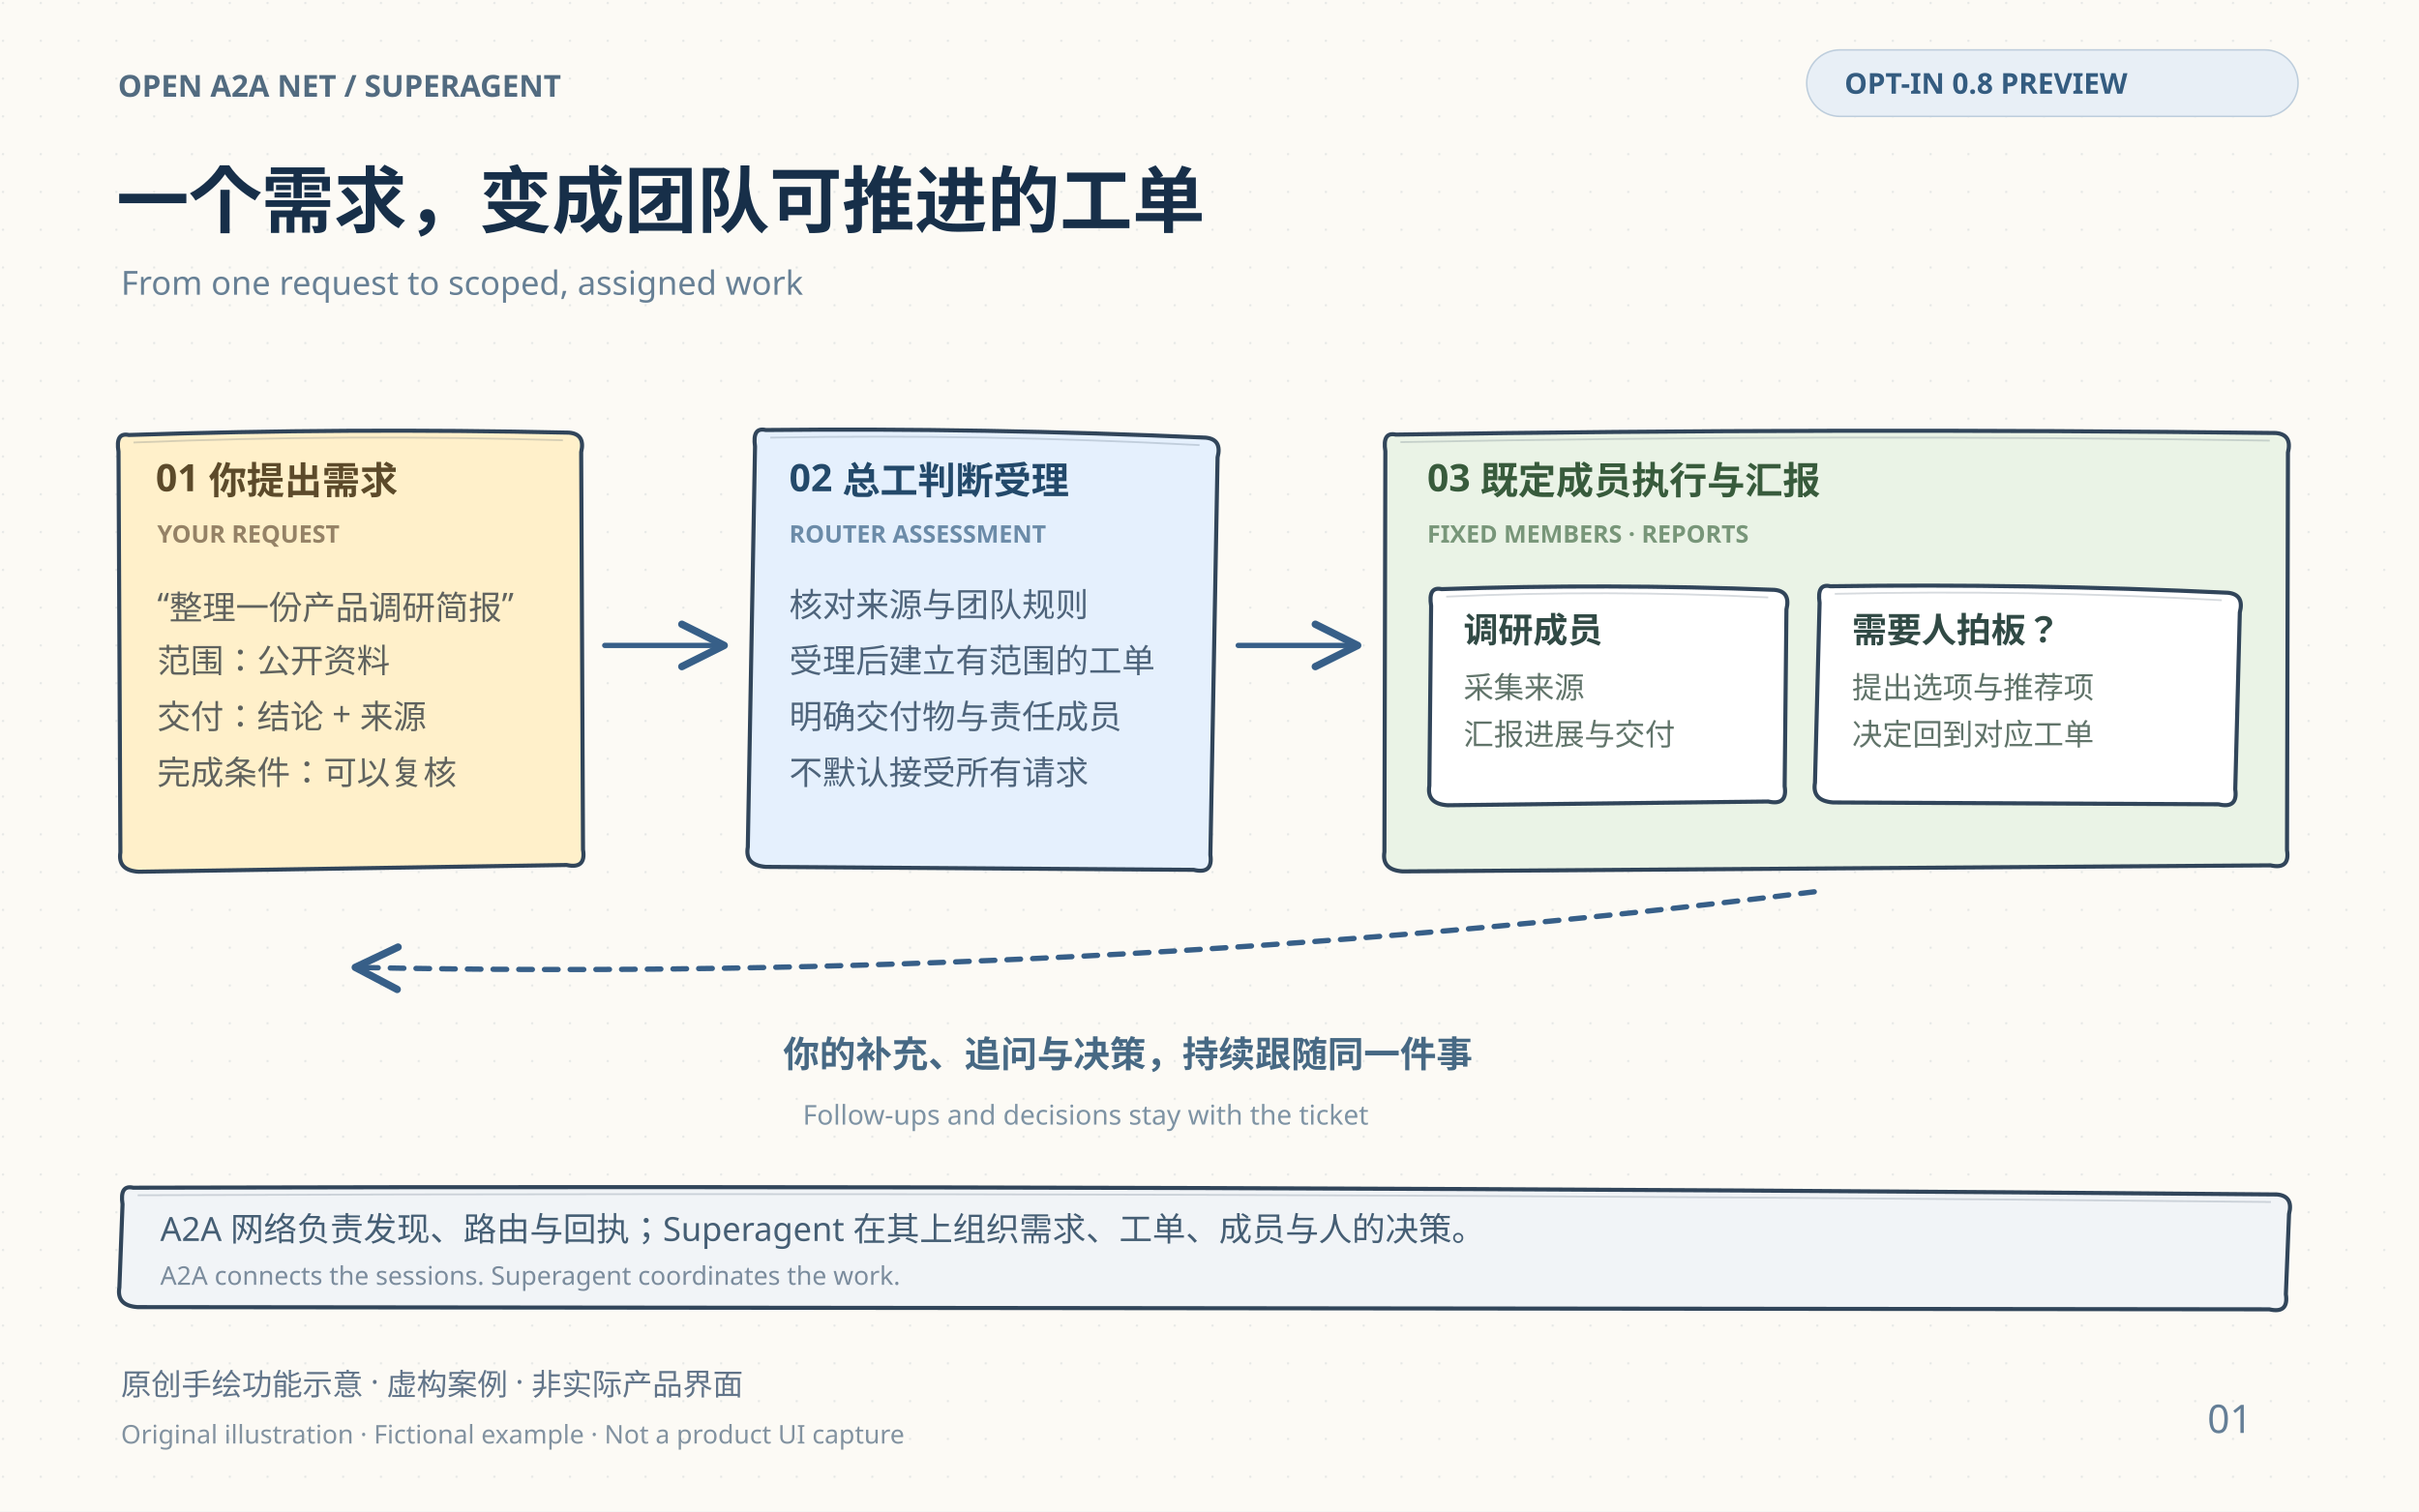
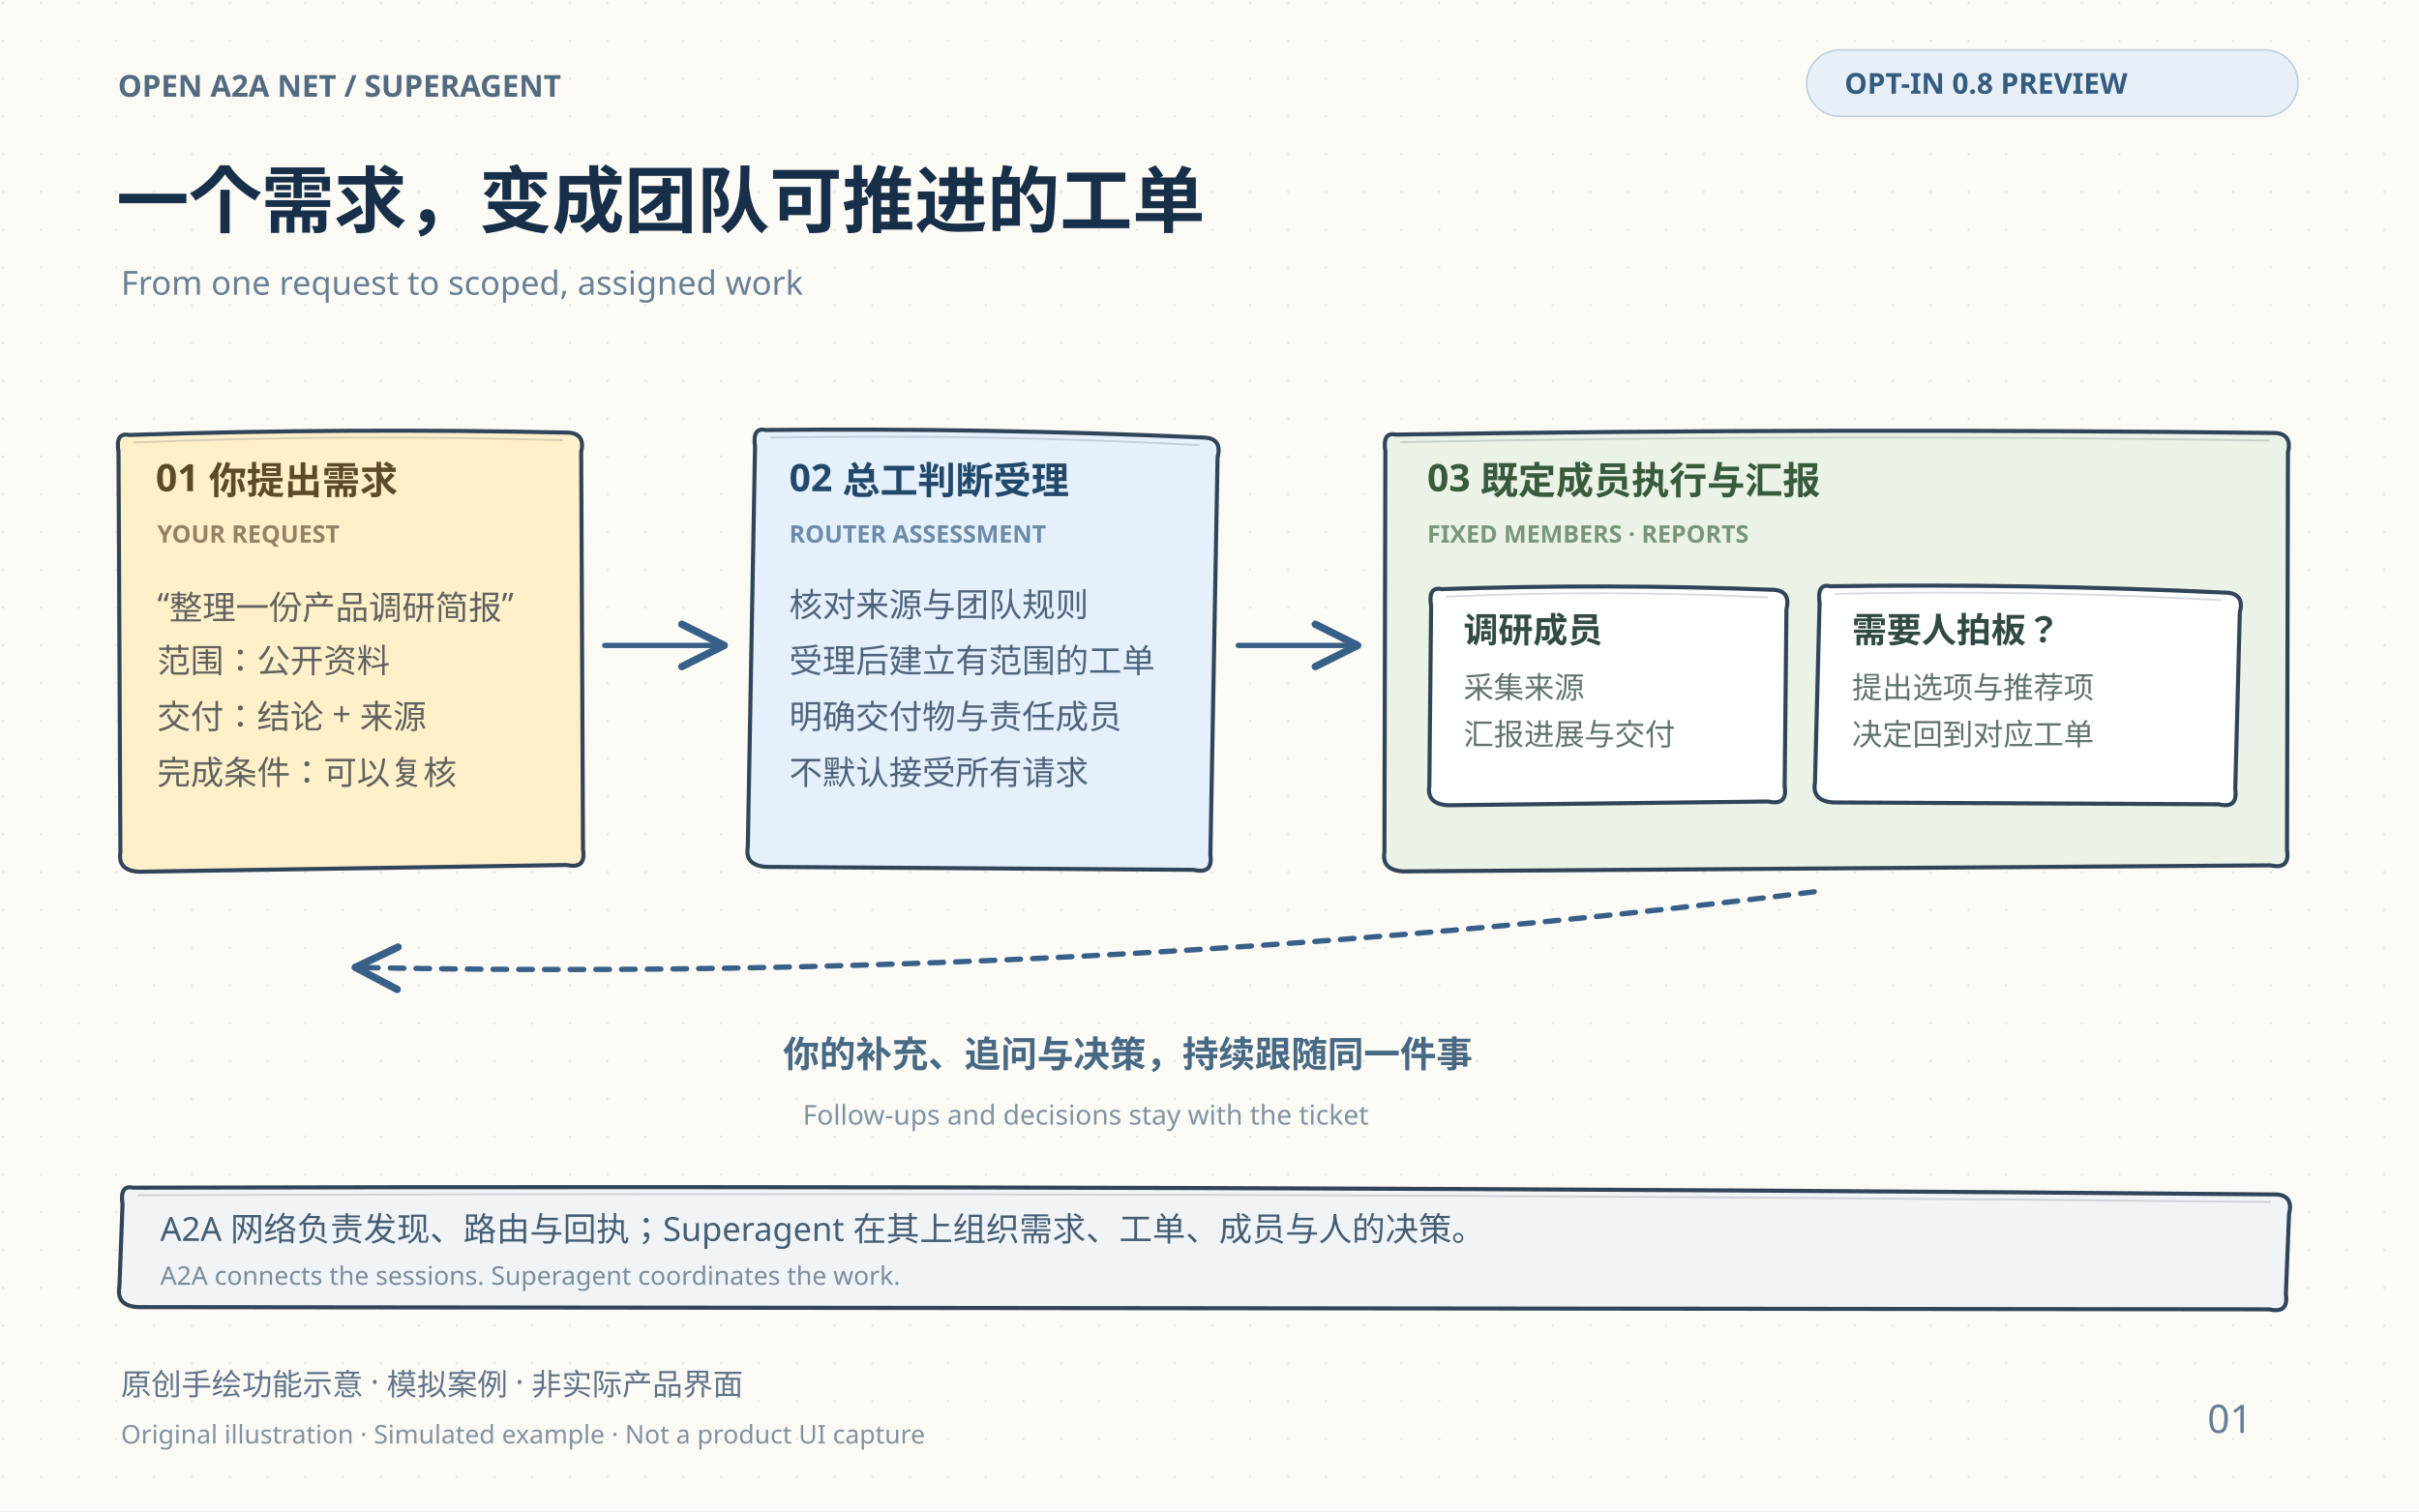
<svg xmlns="http://www.w3.org/2000/svg" width="1600" height="1000" viewBox="0 0 1600 1000" role="img">
  <defs>
    <pattern id="dot" width="25" height="25" patternUnits="userSpaceOnUse">
      <circle cx="2" cy="2" r=".8" fill="#8a9aa8" opacity=".18" />
    </pattern>
    <marker id="arrow" markerWidth="11" markerHeight="11" refX="9" refY="5" orient="auto-start-reverse">
      <path d="M1 1 L9 5 L1 9" fill="none" stroke="#375f88" stroke-width="1.4" stroke-linecap="round" stroke-linejoin="round" />
    </marker>
  </defs>
  <rect width="1600" height="1000" fill="#fcfaf5" />
  <rect width="1600" height="1000" fill="url(#dot)" />
  <g font-family="'Segoe UI','Microsoft YaHei',sans-serif">
    <g font-family="'Segoe UI','Microsoft YaHei',sans-serif">
      <text x="78" y="64" font-size="20" fill="#526b80" font-weight="600">OPEN A2A NET  /  SUPERAGENT</text>
      <rect x="1195" y="33" width="325" height="44" rx="22" fill="#e8eff6" stroke="#bdcddc" />
      <text x="1220" y="62" font-size="19" fill="#345c80" font-weight="600">OPT-IN 0.8 PREVIEW</text>
      <text x="77" y="150" font-size="48" fill="#172f49" font-weight="650">一个需求，变成团队可推进的工单</text>
      <text x="80" y="195" font-size="22" fill="#678095" font-weight="400">From one request to scoped, assigned work</text>
-       <text x="80" y="923" font-size="20" fill="#617489" font-weight="400">原创手绘功能示意 · 虚构案例 · 非实际产品界面</text>
-       <text x="80" y="955" font-size="17" fill="#8292a0" font-weight="400">Original illustration · Fictional example · Not a product UI capture</text>
+       <text x="80" y="923" font-size="20" fill="#617489" font-weight="400">原创手绘功能示意 · 模拟案例 · 非实际产品界面</text>
+       <text x="80" y="955" font-size="17" fill="#8292a0" font-weight="400">Original illustration · Simulated example · Not a product UI capture</text>
      <text x="1460" y="948" font-size="26" fill="#647e96" font-weight="500">01</text>
    </g>
    <g transform="rotate(-0.7 232 430)">
      <path d="M87,286 Q232,283 378,288 Q389,289 386,301 L384,564 Q386,577 373,574 L90,575 Q76,574 78,562 L80,297 Q78,284 87,286Z" fill="#fff0ca" stroke="#31455a" stroke-width="2.7" />
      <path d="M90,291 Q232,287 374,293" fill="none" stroke="#31455a" opacity=".2" stroke-width="1.2" />
    </g>
    <text x="103" y="325" font-size="25" fill="#5c4a2a" font-weight="650">01  你提出需求</text>
    <text x="104" y="359" font-size="16" fill="#958266" font-weight="600">YOUR REQUEST</text>
    <text x="104" y="408" font-size="22" fill="#5f625e" font-weight="400">“整理一份产品调研简报”</text>
    <text x="104" y="445" font-size="22" fill="#5f625e" font-weight="400">范围：公开资料</text>
    <text x="104" y="482" font-size="22" fill="#5f625e" font-weight="400">交付：结论 + 来源</text>
    <text x="104" y="519" font-size="22" fill="#5f625e" font-weight="400">完成条件：可以复核</text>
    <path d="M400,427 Q439.5,427 479,427" fill="none" stroke="#375f88" stroke-width="3.5" stroke-linecap="round" marker-end="url(#arrow)" />
    <g transform="rotate(0.6 650 430)">
      <path d="M505,286 Q650,283 796,288 Q807,289 804,301 L802,564 Q804,577 791,574 L508,575 Q494,574 496,562 L498,297 Q496,284 505,286Z" fill="#e5f0fd" stroke="#31455a" stroke-width="2.7" />
      <path d="M508,291 Q650,287 792,293" fill="none" stroke="#31455a" opacity=".2" stroke-width="1.2" />
    </g>
    <text x="522" y="325" font-size="25" fill="#23496a" font-weight="650">02  总工判断受理</text>
    <text x="522" y="359" font-size="16" fill="#6b8ba8" font-weight="600">ROUTER ASSESSMENT</text>
    <text x="522" y="408" font-size="22" fill="#4e647b" font-weight="400">核对来源与团队规则</text>
    <text x="522" y="445" font-size="22" fill="#4e647b" font-weight="400">受理后建立有范围的工单</text>
    <text x="522" y="482" font-size="22" fill="#4e647b" font-weight="400">明确交付物与责任成员</text>
    <text x="522" y="519" font-size="22" fill="#4e647b" font-weight="400">不默认接受所有请求</text>
    <path d="M819,427 Q858.5,427 898,427" fill="none" stroke="#375f88" stroke-width="3.5" stroke-linecap="round" marker-end="url(#arrow)" />
    <g transform="rotate(-0.3 1214.5 430)">
      <path d="M924,286 Q1214.5,283 1506,288 Q1517,289 1514,301 L1512,564 Q1514,577 1501,574 L927,575 Q913,574 915,562 L917,297 Q915,284 924,286Z" fill="#eaf3e6" stroke="#31455a" stroke-width="2.7" />
      <path d="M927,291 Q1214.5,287 1502,293" fill="none" stroke="#31455a" opacity=".2" stroke-width="1.2" />
    </g>
    <text x="944" y="325" font-size="25" fill="#385b3c" font-weight="650">03  既定成员执行与汇报</text>
    <text x="944" y="359" font-size="16" fill="#789679" font-weight="600">FIXED MEMBERS · REPORTS</text>
    <g transform="rotate(-0.4 1063.5 460)">
      <path d="M954,389 Q1063.5,386 1174,391 Q1185,392 1182,404 L1180,521 Q1182,534 1169,531 L957,532 Q943,531 945,519 L947,400 Q945,387 954,389Z" fill="#ffffff" stroke="#31455a" stroke-width="2.7" />
      <path d="M957,394 Q1063.5,390 1170,396" fill="none" stroke="#31455a" opacity=".2" stroke-width="1.2" />
    </g>
    <g transform="rotate(0.5 1341 460)">
      <path d="M1210,389 Q1341,386 1473,391 Q1484,392 1481,404 L1479,521 Q1481,534 1468,531 L1213,532 Q1199,531 1201,519 L1203,400 Q1201,387 1210,389Z" fill="#ffffff" stroke="#31455a" stroke-width="2.7" />
      <path d="M1213,394 Q1341,390 1469,396" fill="none" stroke="#31455a" opacity=".2" stroke-width="1.2" />
    </g>
    <text x="968" y="425" font-size="23" fill="#314a45" font-weight="600">调研成员</text>
    <text x="968" y="462" font-size="20" fill="#61746a" font-weight="400">采集来源</text>
    <text x="968" y="493" font-size="20" fill="#61746a" font-weight="400">汇报进展与交付</text>
    <text x="1225" y="425" font-size="23" fill="#314a45" font-weight="600">需要人拍板？</text>
    <text x="1225" y="462" font-size="20" fill="#61746a" font-weight="400">提出选项与推荐项</text>
    <text x="1225" y="493" font-size="20" fill="#61746a" font-weight="400">决定回到对应工单</text>
    <path d="M1200,590 Q717.5,650 235,640" fill="none" stroke="#375f88" stroke-width="3.5" stroke-linecap="round" stroke-dasharray="9 8" marker-end="url(#arrow)" />
    <text x="518" y="706" font-size="24" fill="#476984" font-weight="600">你的补充、追问与决策，持续跟随同一件事</text>
    <text x="531" y="744" font-size="18" fill="#7e93a4" font-weight="400">Follow-ups and decisions stay with the ticket</text>
    <g transform="rotate(0.1 796.5 826)">
      <path d="M88,787 Q796.5,784 1506,789 Q1517,790 1514,802 L1512,855 Q1514,868 1501,865 L91,866 Q77,865 79,853 L81,798 Q79,785 88,787Z" fill="#f1f4f7" stroke="#31455a" stroke-width="2.7" />
      <path d="M91,792 Q796.5,788 1502,794" fill="none" stroke="#31455a" opacity=".2" stroke-width="1.2" />
    </g>
    <text x="106" y="821" font-size="22" fill="#455e74" font-weight="400">A2A 网络负责发现、路由与回执；Superagent 在其上组织需求、工单、成员与人的决策。</text>
    <text x="106" y="850" font-size="17" fill="#7b8c9d" font-weight="400">A2A connects the sessions. Superagent coordinates the work.</text>
  </g>
</svg>
